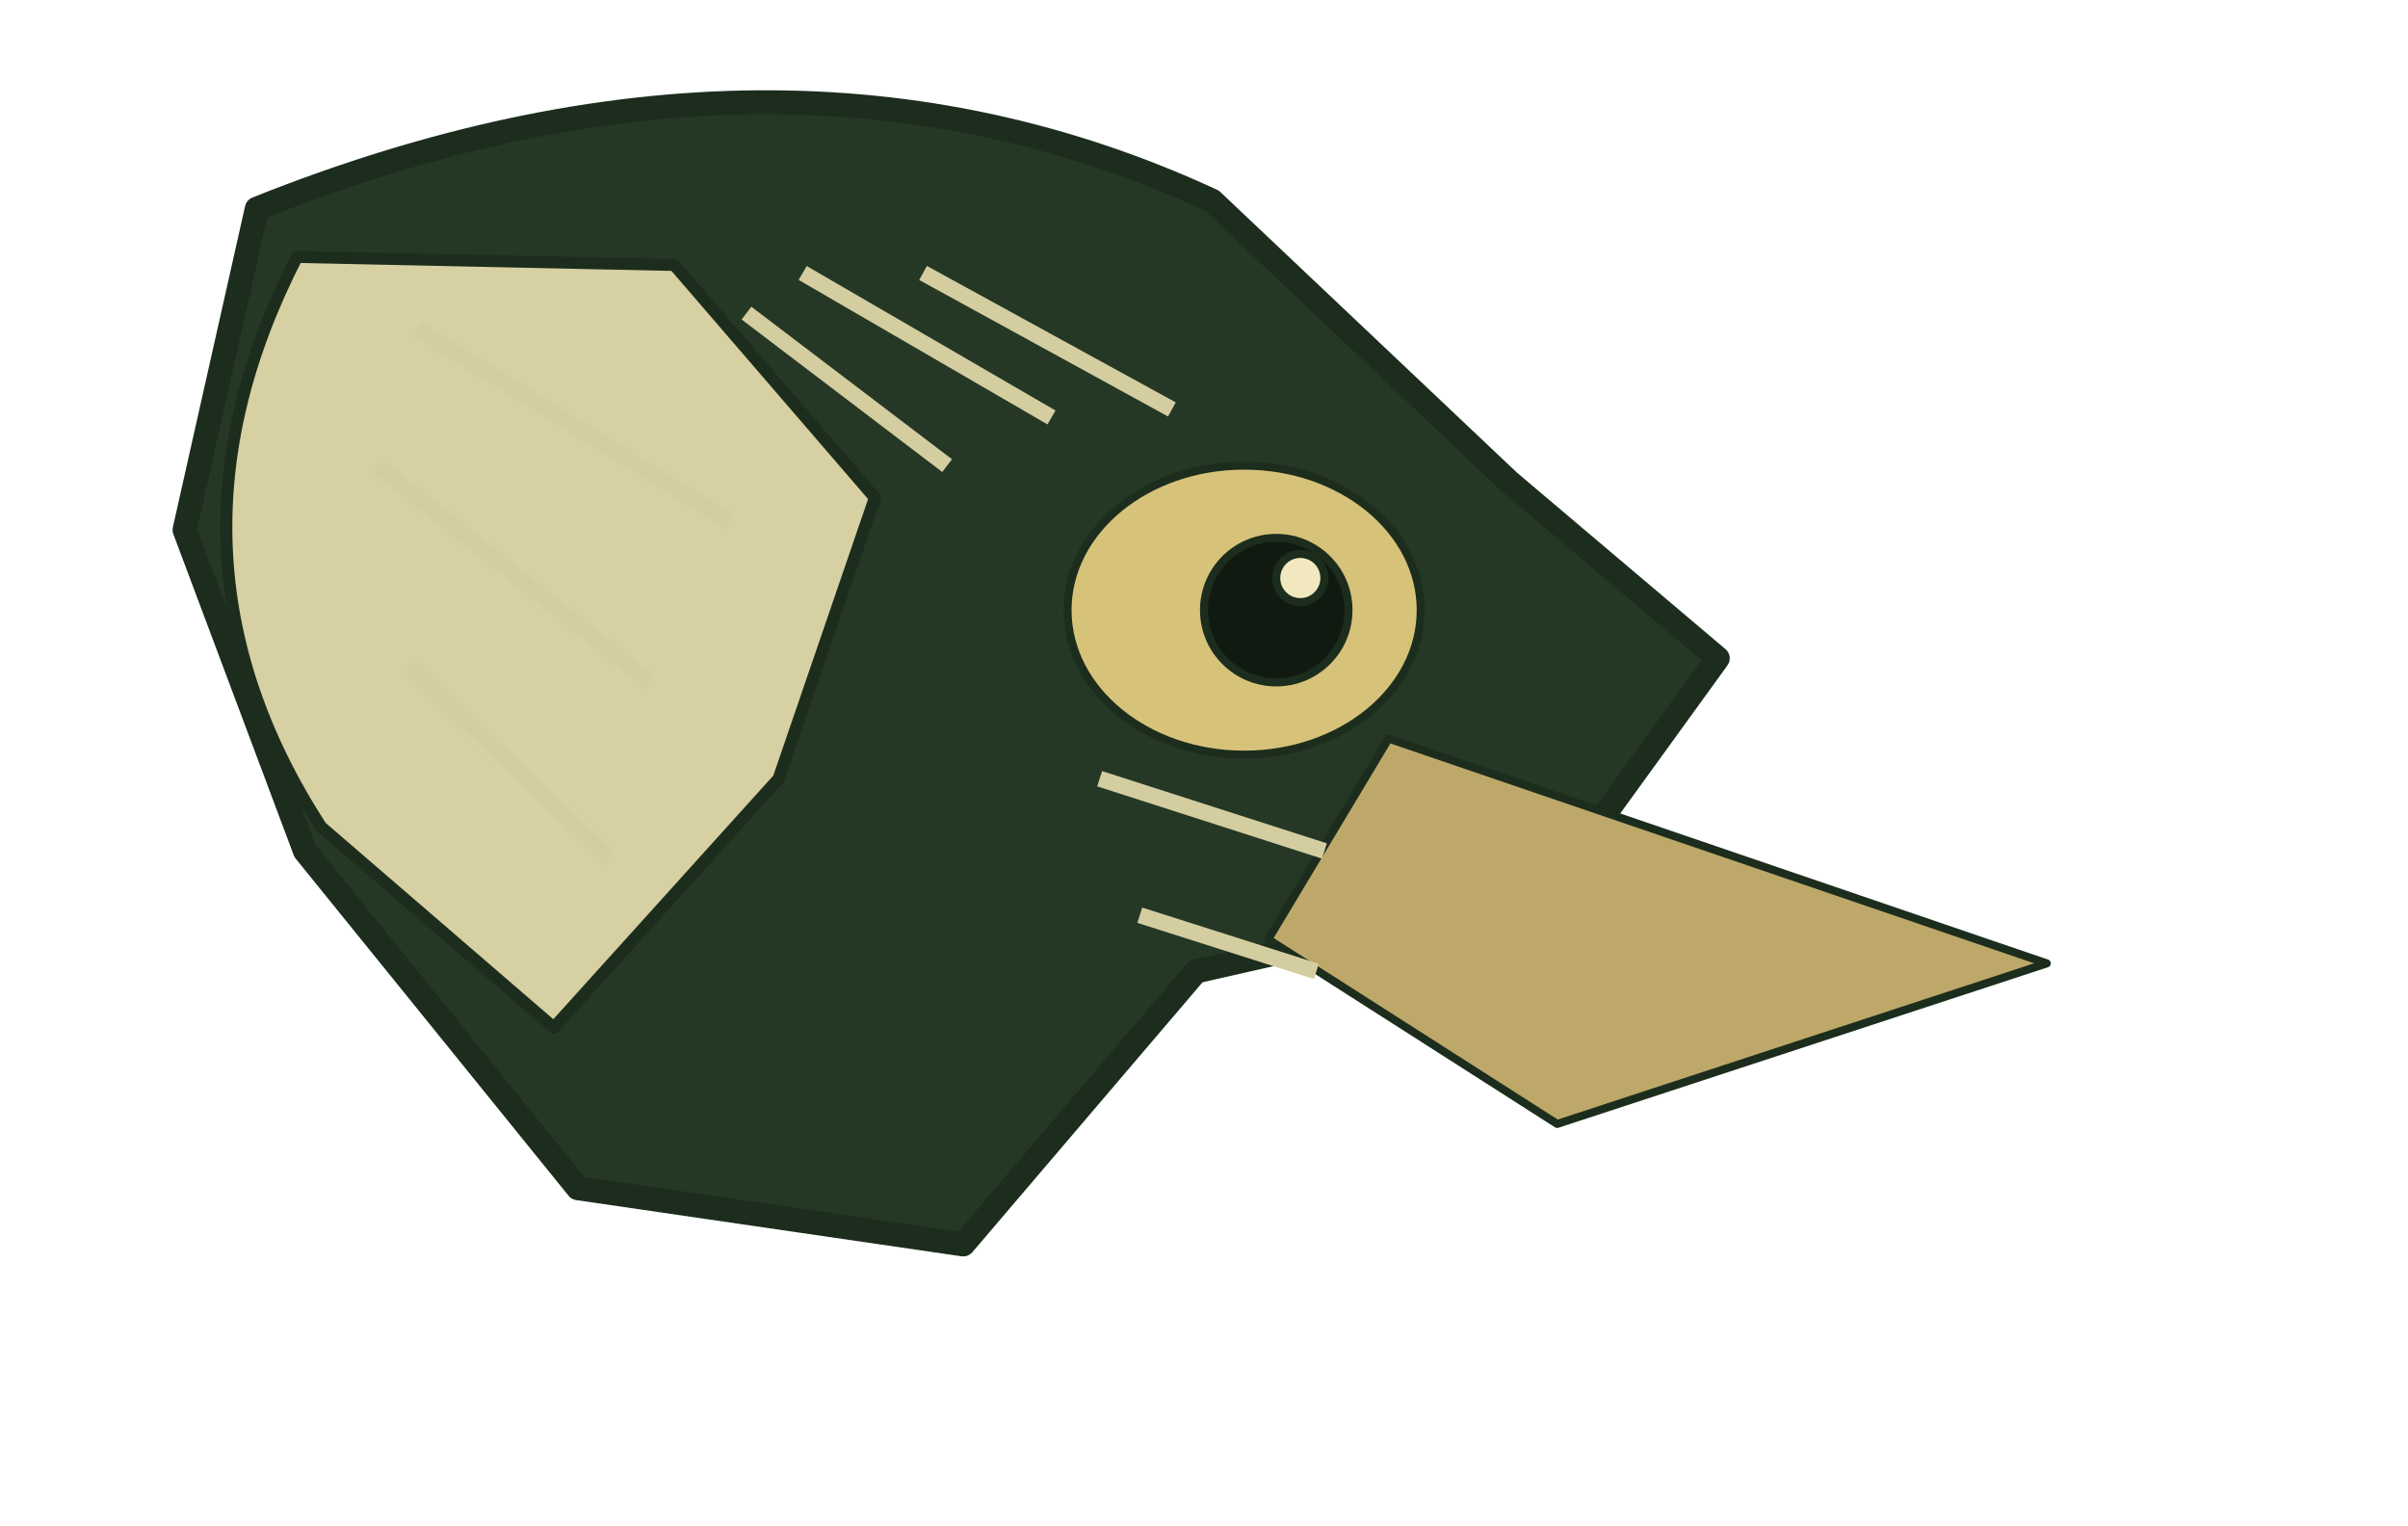
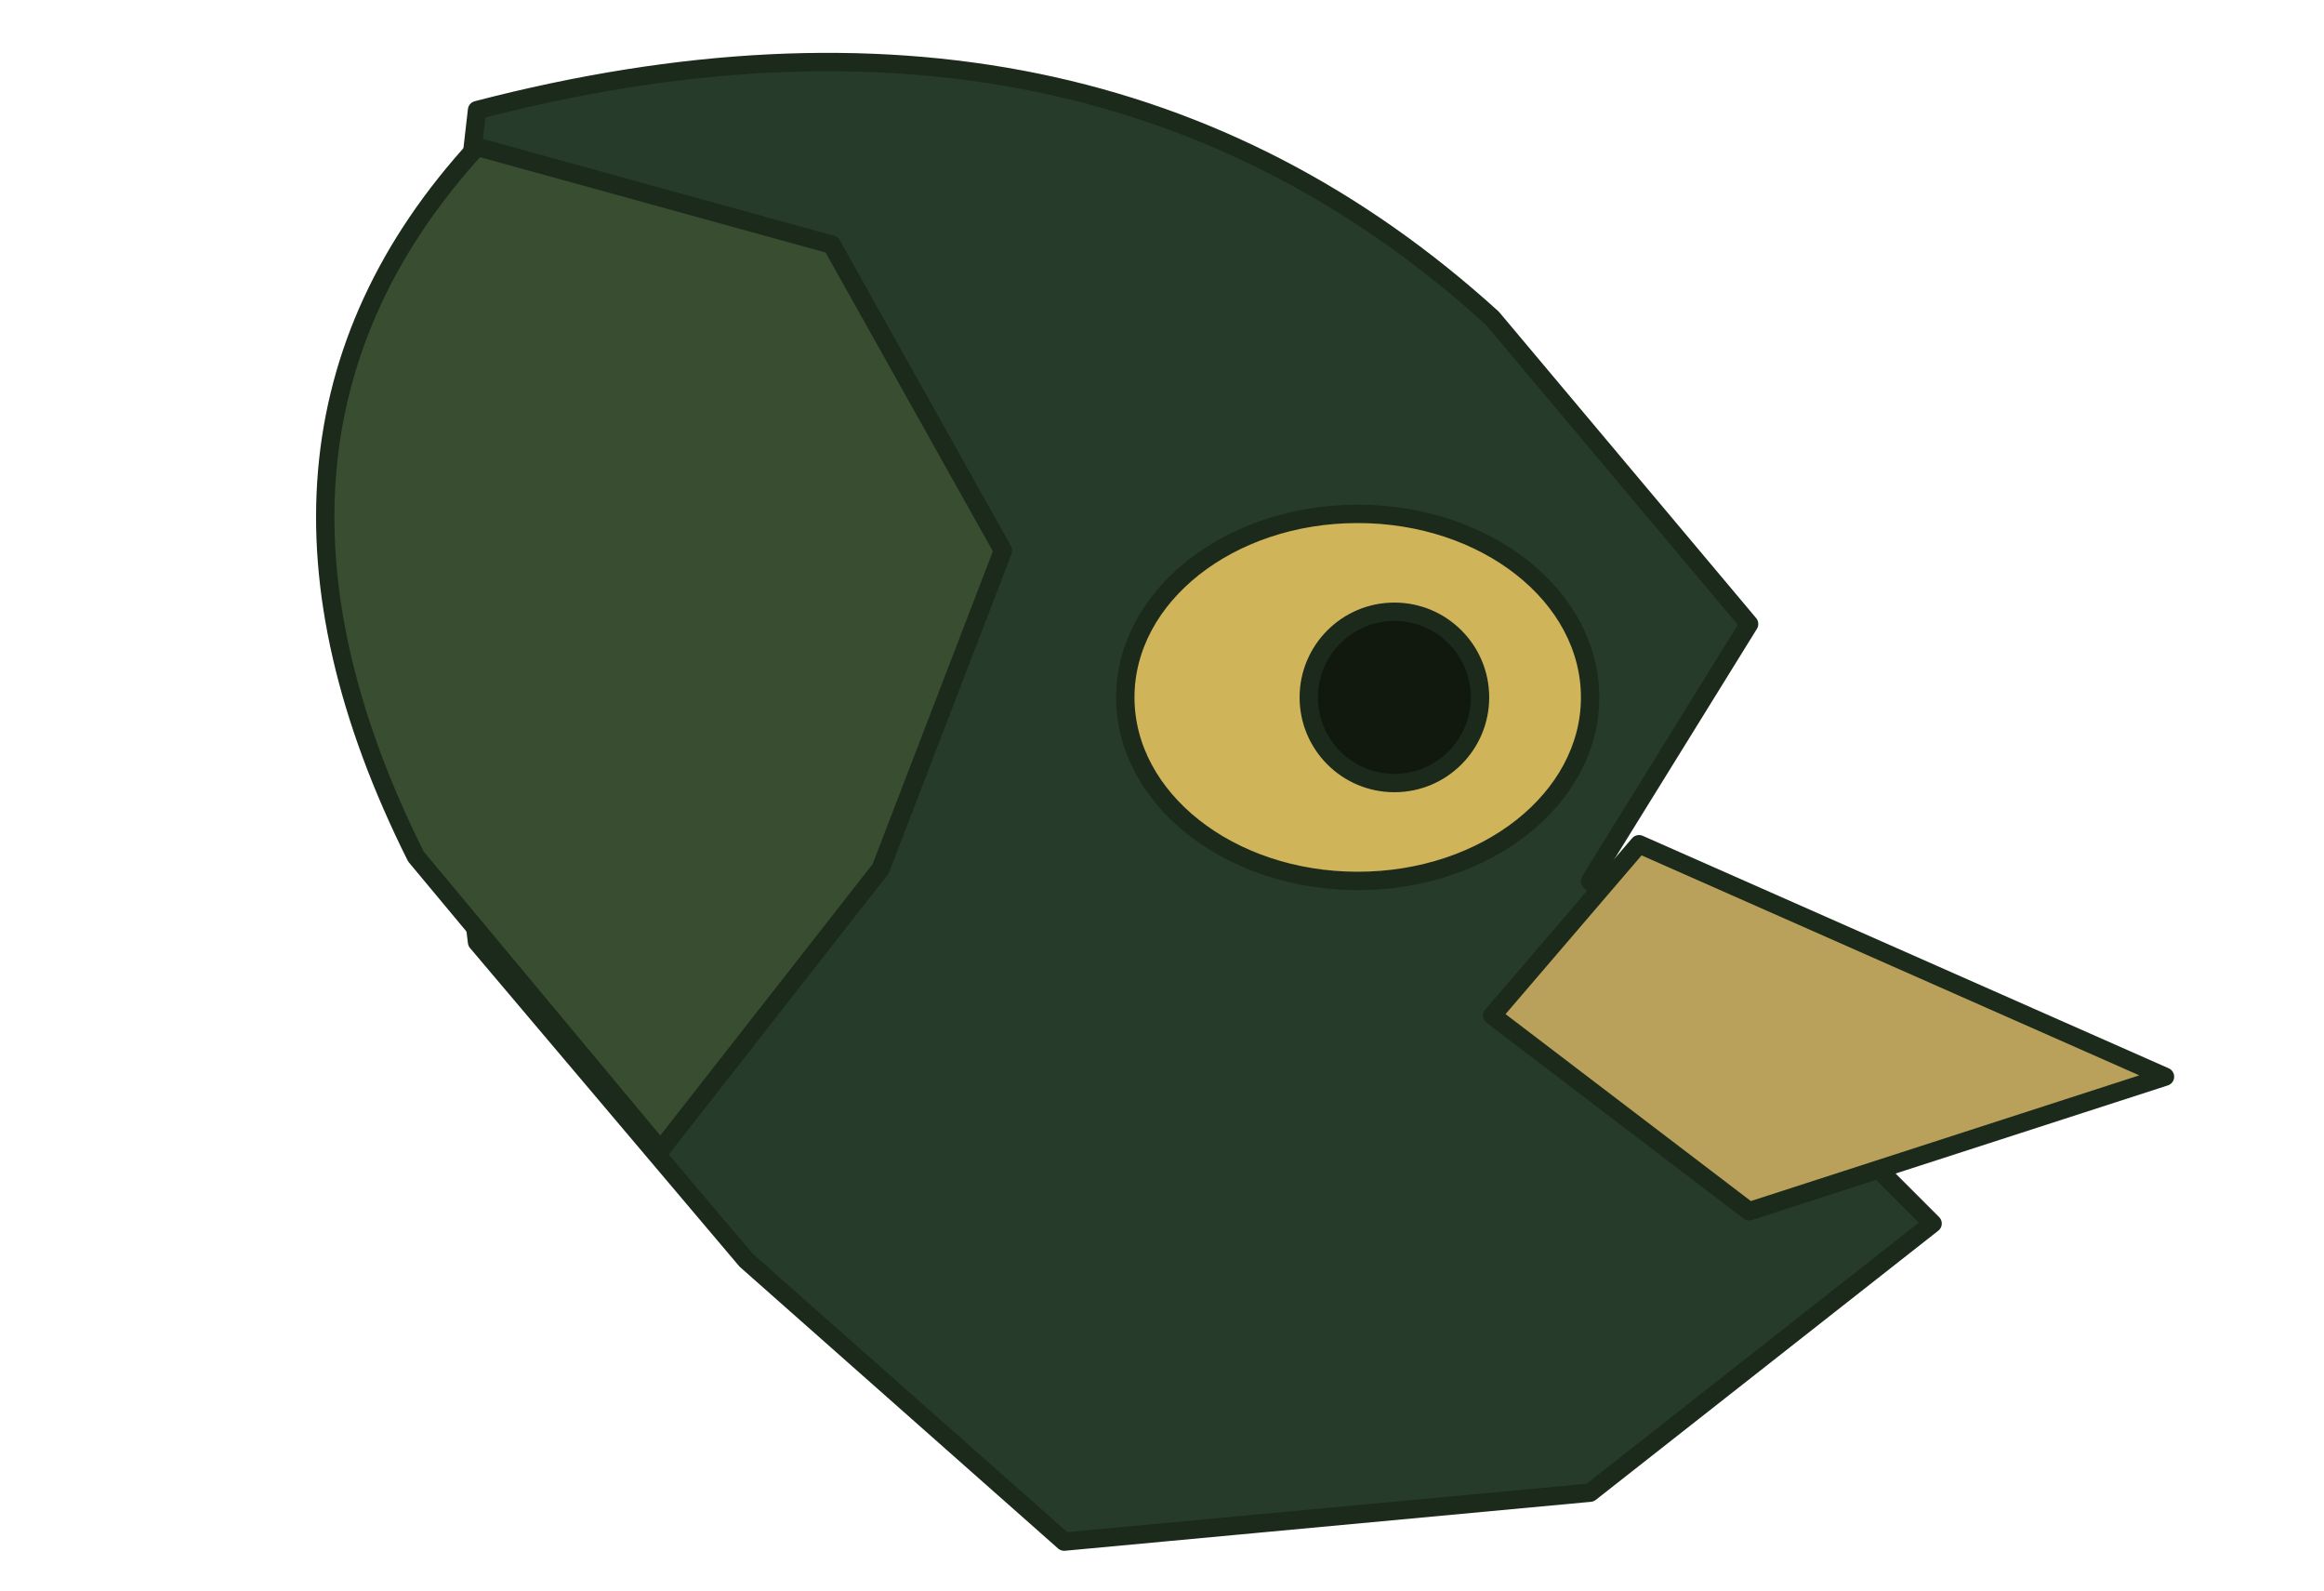
- <svg xmlns="http://www.w3.org/2000/svg" viewBox="0 0 300 190">
-   <g stroke="#1c2d1d" stroke-linejoin="round">
-     <path fill="#253826" stroke-width="3" d="M32 26Q97 0 151 25l37 35 26 22-21 29-44 10-29 34-48-7-34-42-15-40z" />
-     <path fill="#d7d0a2" stroke-width="1.5" d="M37 32Q18 69 40 103l29 25 28-31 12-35-25-29z" />
-     <path fill="#bda86a" d="M173 92l82 28-61 20-36-23z" />
-     <ellipse cx="155" cy="76" rx="22" ry="18" fill="#d7c27a" />
-     <circle cx="159" cy="76" r="9" fill="#111a11" />
-     <circle cx="162" cy="72" r="3" fill="#f2e8bf" />
-     <path fill="none" stroke="#d4cda0" stroke-width="2" d="M52 41l39 24m-44-7 34 27m-30-2 25 24m17-68 25 19m-18-24 31 18m-16-18 31 17m-9 46 28 9m-23 8 22 7" />
+ <svg xmlns="http://www.w3.org/2000/svg" viewBox="0 0 190 130">
+   <g stroke="#1b2a1b" stroke-linejoin="round" stroke-width="1.5">
+     <path fill="#263b29" d="M39 9Q89-4 122 26L143 51 130 72 158 100 130 122 87 126 61 103 39 77 35 44Z" />
+     <path fill="#394d30" d="M39 12Q17 36 34 70L54 94 72 71 82 45 68 20Z" />
+     <ellipse cx="111" cy="57" rx="19" ry="15" fill="#d0b45a" />
+     <circle cx="114" cy="57" r="7" fill="#11190f" />
+     <path fill="#b9a15b" d="M134 69L177 88 143 99 122 83Z" />
  </g>
</svg>
